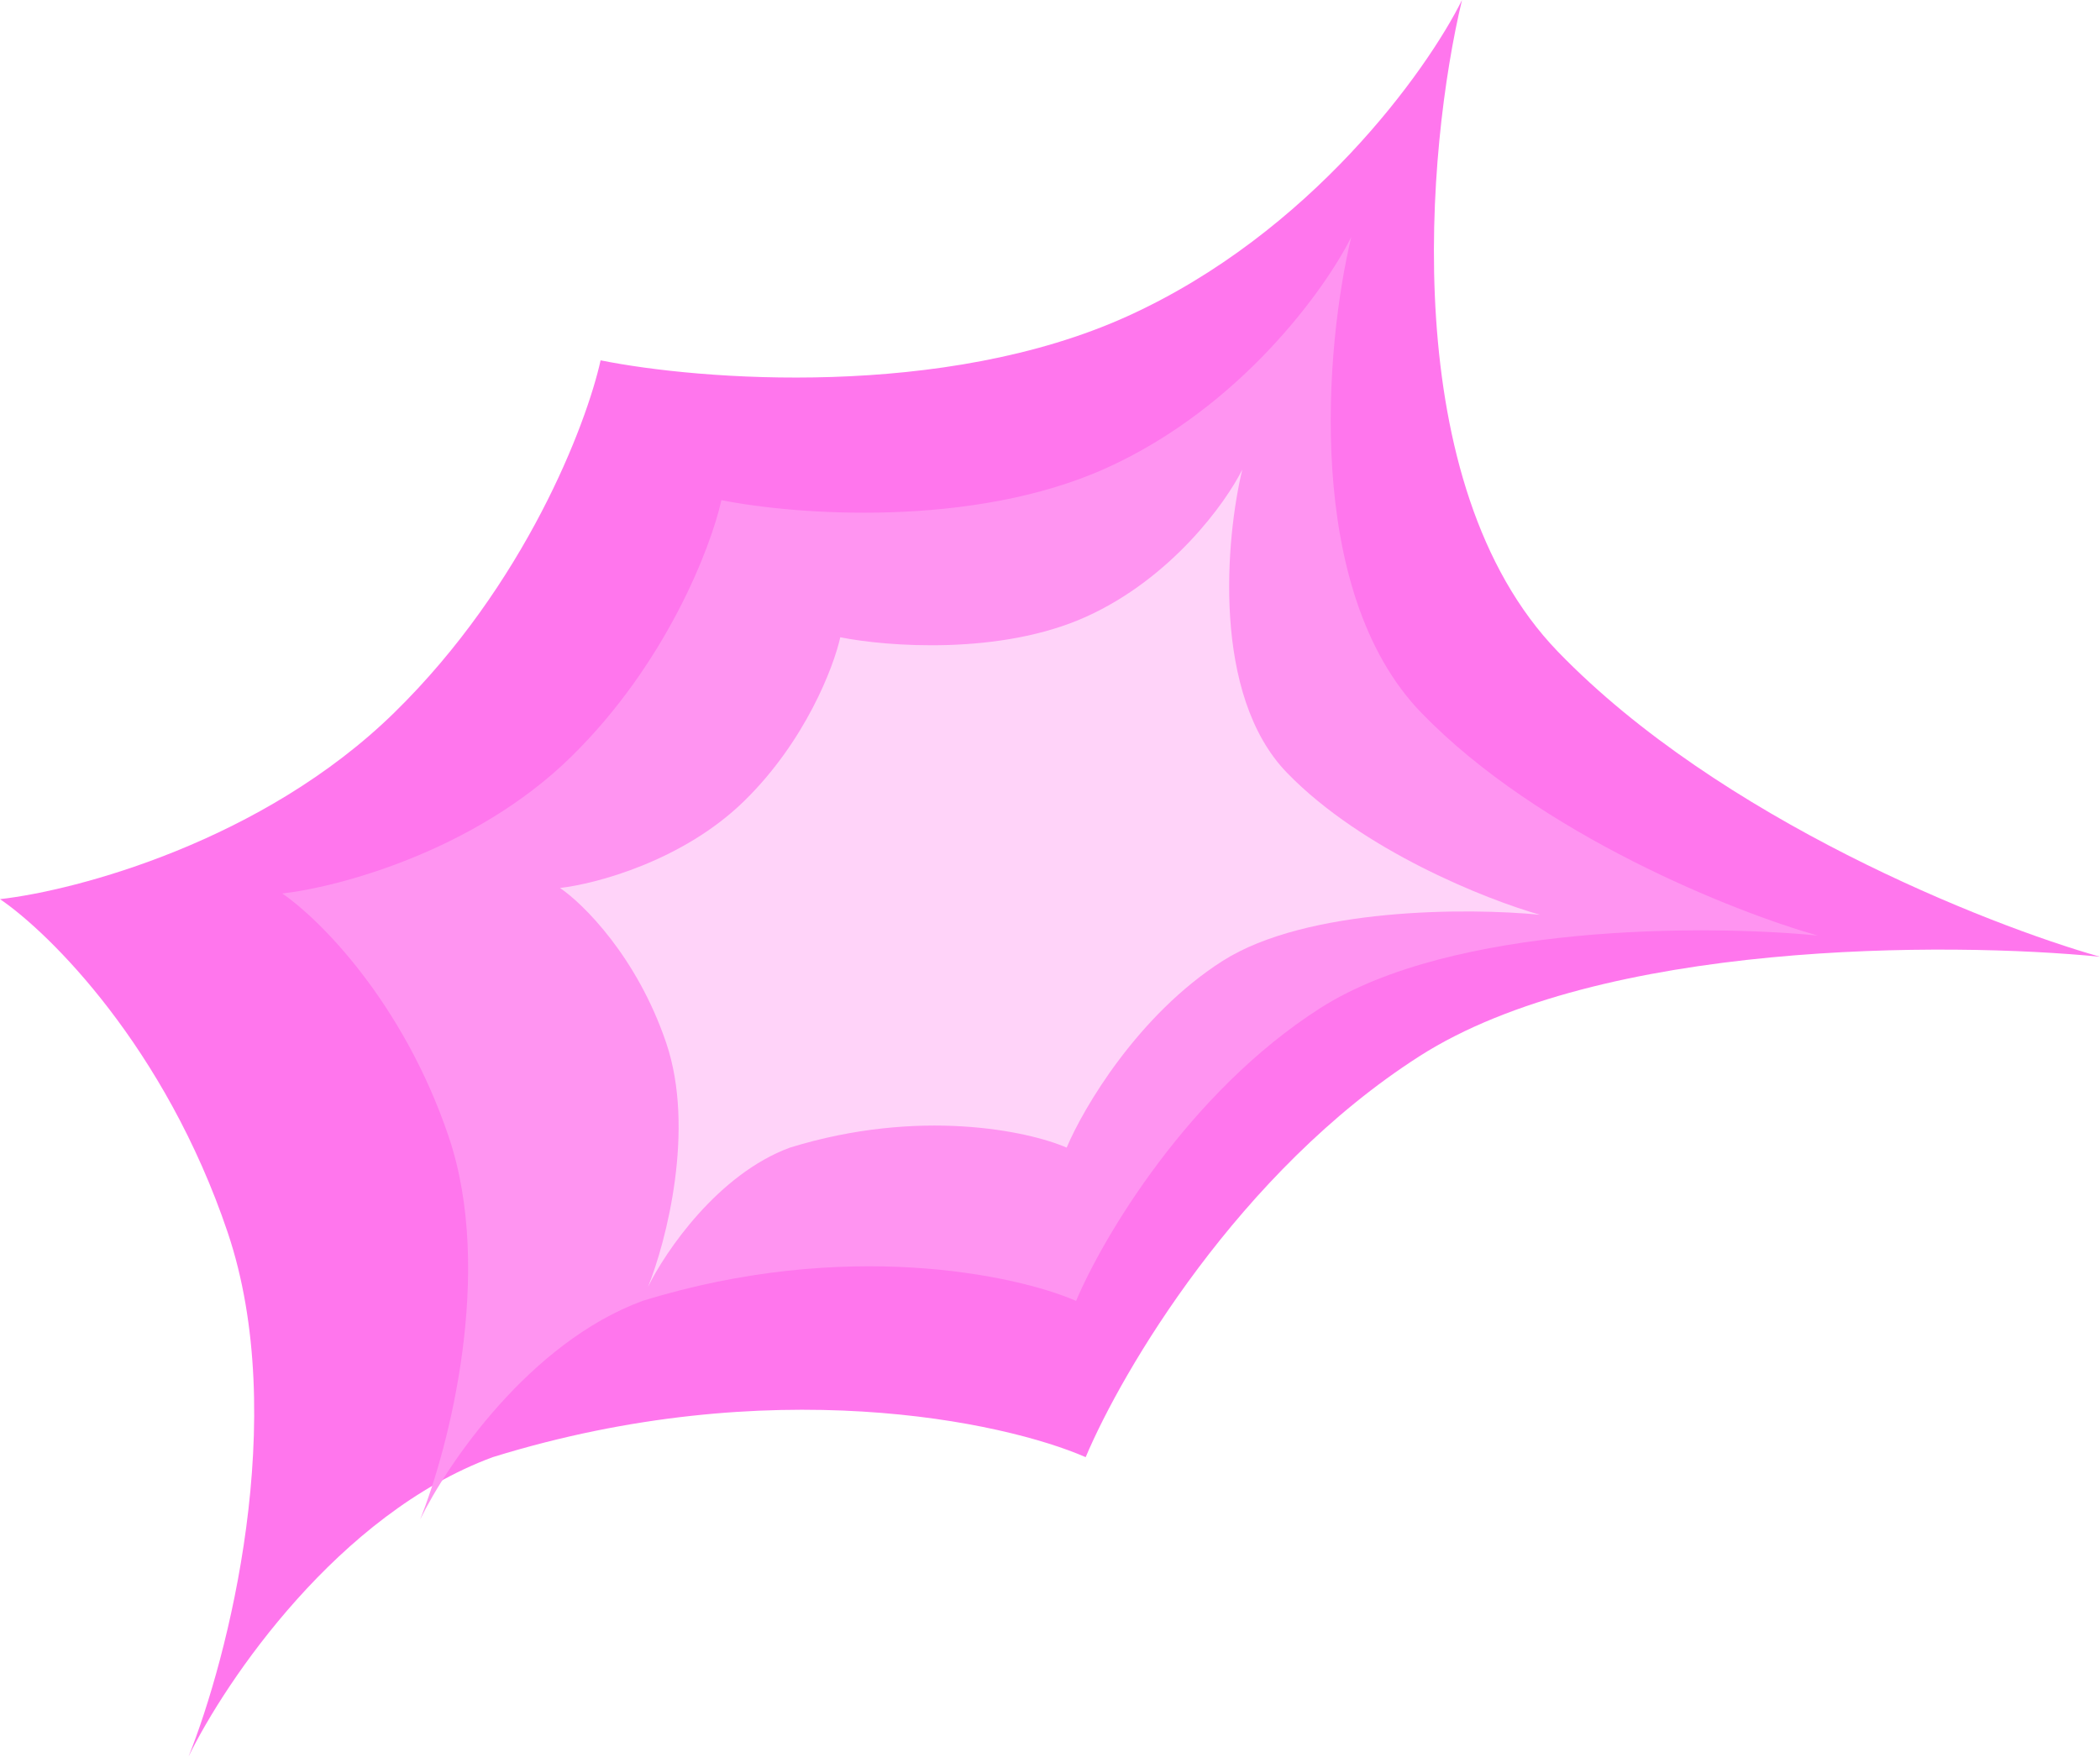
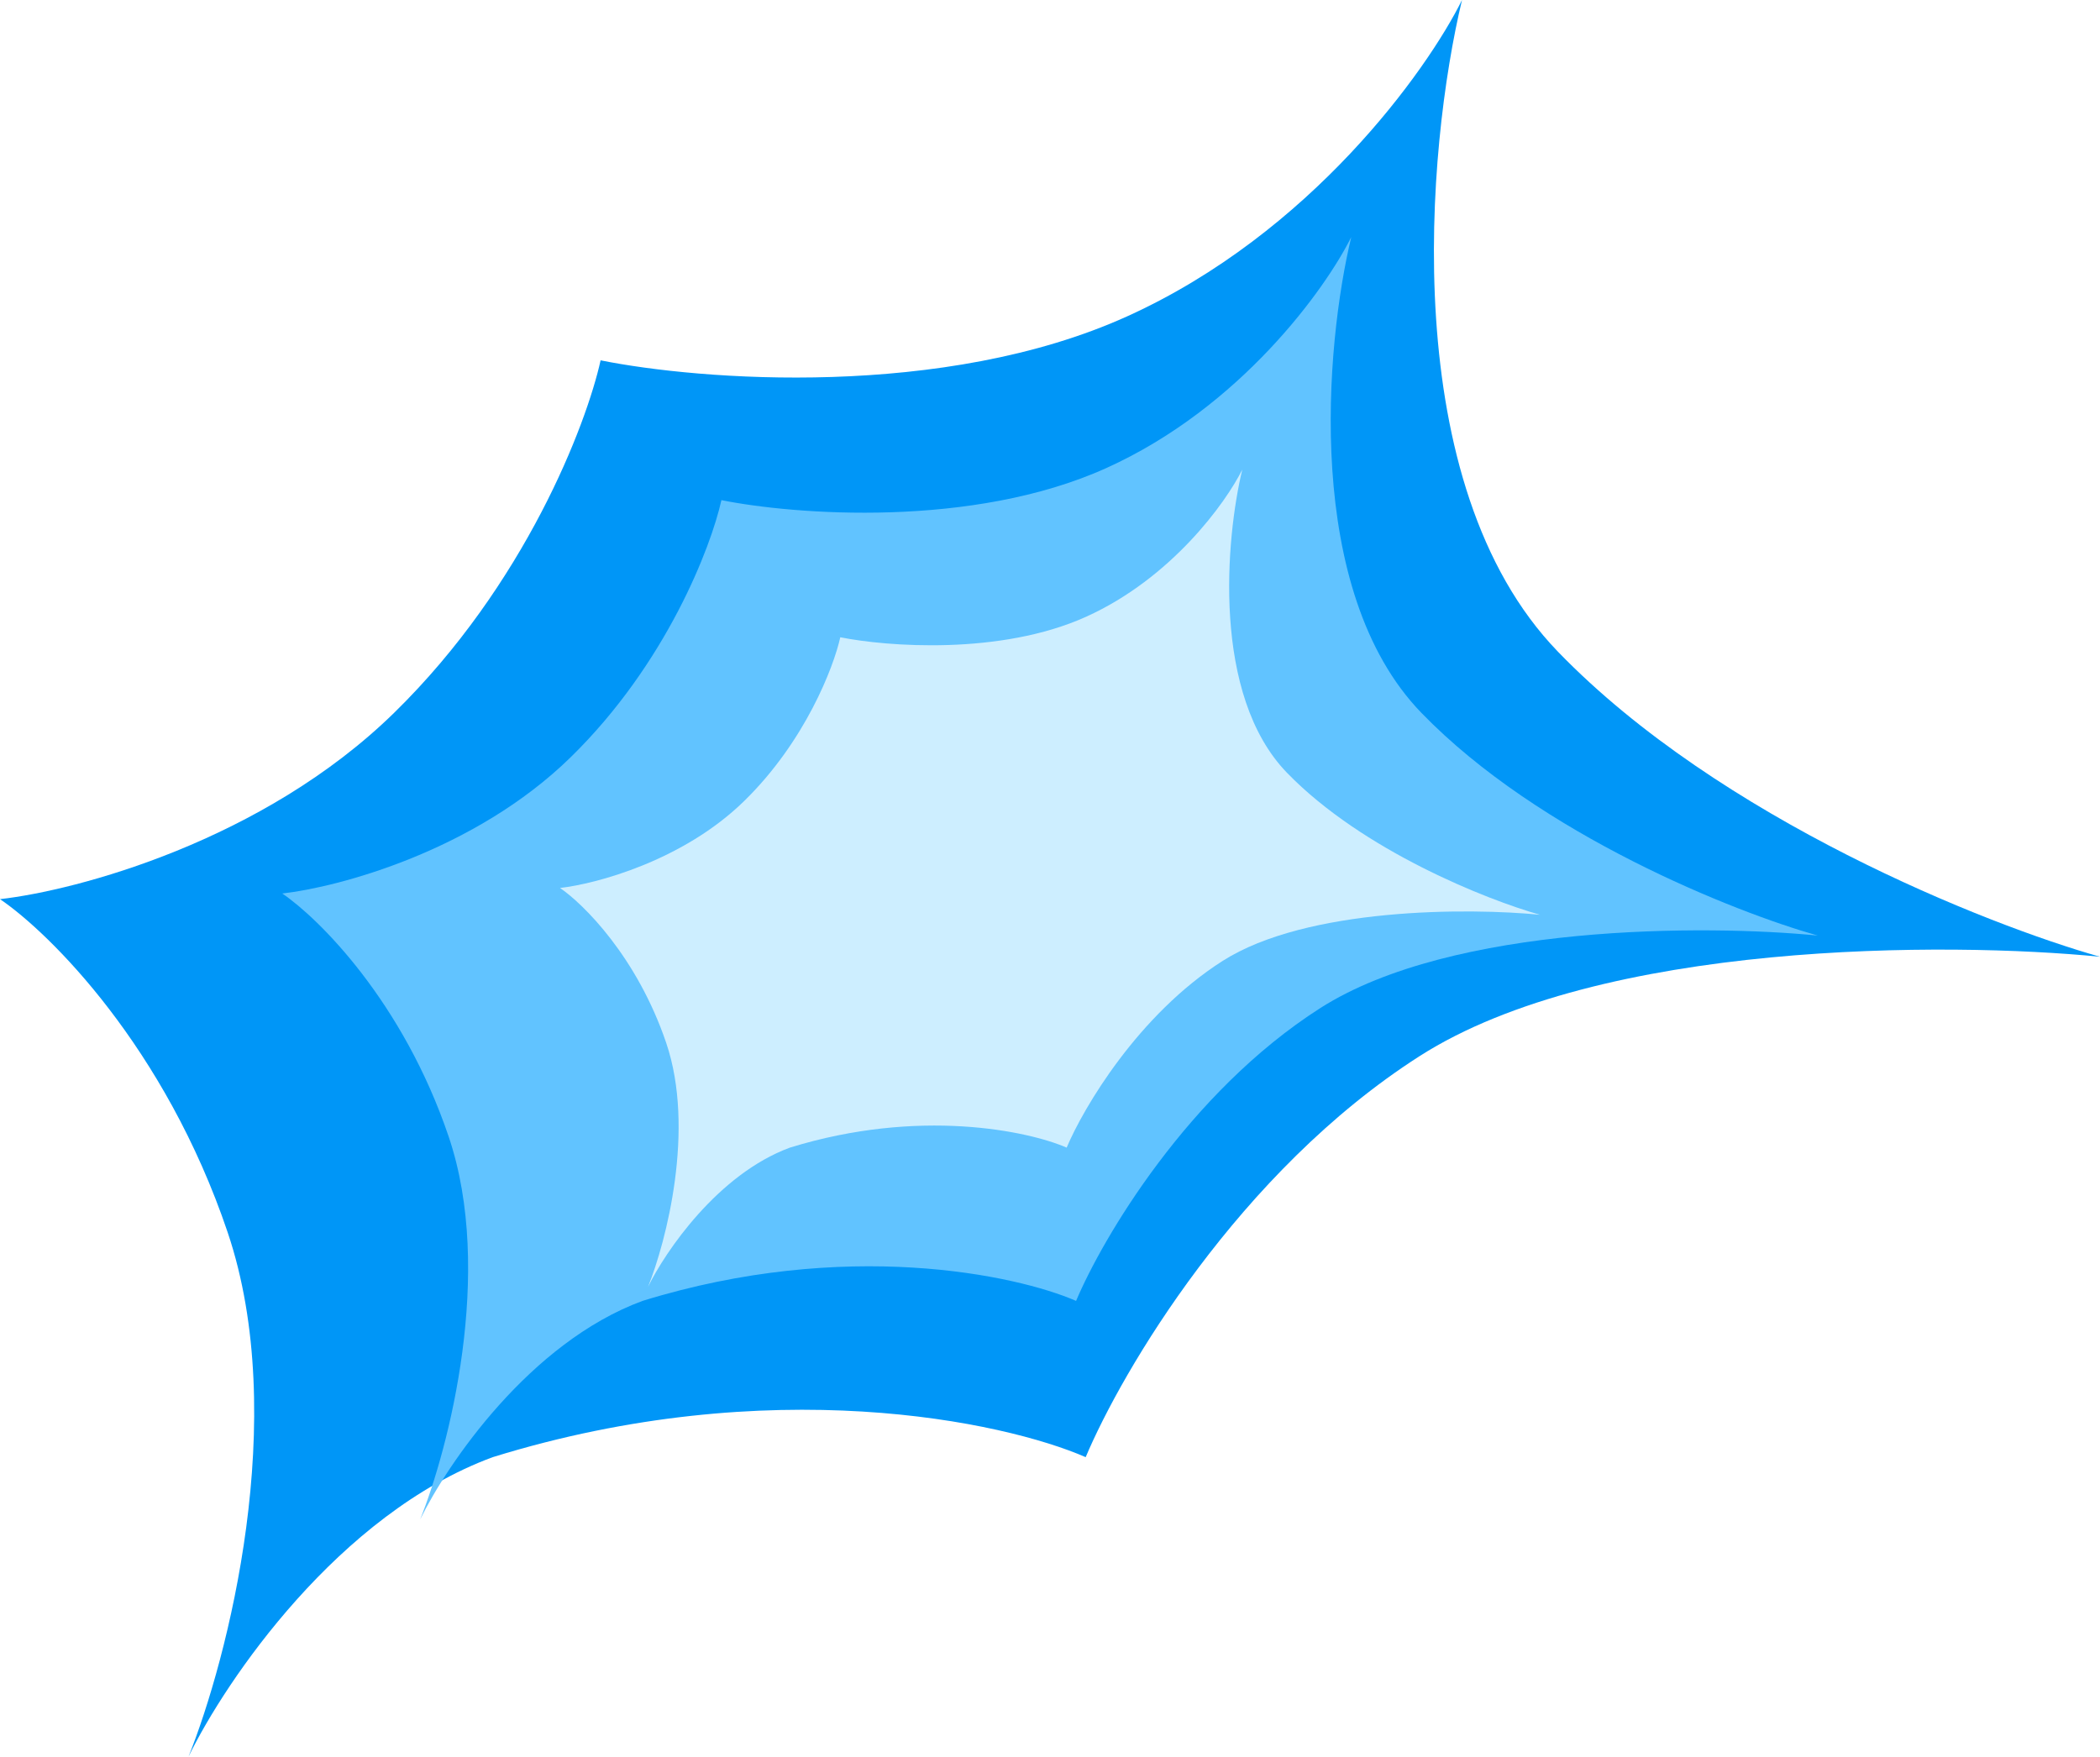
<svg xmlns="http://www.w3.org/2000/svg" width="930" height="778" viewBox="0 0 930 778" fill="none">
-   <path d="M174.563 315.703C116.476 372.539 33.985 394.42 0 398.256C22.071 413.266 73.136 463.798 100.825 545.851C128.515 627.904 100.825 734.806 83.519 778C99.947 744.312 149.883 670.631 218.204 645.415C341 607.39 444.434 629.571 480.801 645.415C496.727 607.557 548.595 519.034 628.653 467.801C708.711 416.568 862.909 417.101 930 423.772C879.838 409.597 761.607 362.733 689.976 288.686C618.345 214.638 631.788 65.375 647.464 0C631.913 31.354 580.498 103.266 499.235 140.09C417.973 176.914 309.875 168.442 265.983 159.603C259.713 187.954 232.65 258.866 174.563 315.703Z" fill="#FF76ED" />
-   <path d="M252.638 335.487C210.165 376.983 149.849 392.957 125 395.758C141.138 406.716 178.476 443.608 198.722 503.513C218.968 563.418 198.722 641.465 186.068 673C198.08 648.405 234.592 594.612 284.547 576.203C374.333 548.442 449.962 564.636 476.553 576.203C488.199 548.564 526.123 483.935 584.66 446.531C643.197 409.127 755.944 409.516 805 414.387C768.323 404.037 681.874 369.823 629.498 315.763C577.123 261.702 586.953 152.729 598.414 105C587.044 127.89 549.45 180.392 490.032 207.277C430.615 234.161 351.575 227.975 319.482 221.522C314.898 242.221 295.11 293.992 252.638 335.487Z" fill="#FF94F1" />
-   <path d="M329.463 354.895C302.355 381.341 263.859 391.522 248 393.307C258.3 400.291 282.13 423.803 295.052 461.982C307.973 500.161 295.052 549.902 286.976 570C294.642 554.325 317.946 520.042 349.828 508.309C407.133 490.616 455.402 500.937 472.374 508.309C479.806 490.694 504.011 449.504 541.371 425.666C578.732 401.827 650.691 402.075 682 405.179C658.591 398.583 603.417 376.778 569.989 342.324C536.561 307.87 542.834 238.419 550.15 208C542.893 222.589 518.899 256.049 480.977 273.183C443.054 290.317 392.608 286.375 372.125 282.262C369.199 295.454 356.57 328.449 329.463 354.895Z" fill="#FFD3F9" />
+   <path d="M174.563 315.703C116.476 372.539 33.985 394.42 0 398.256C22.071 413.266 73.136 463.798 100.825 545.851C128.515 627.904 100.825 734.806 83.519 778C99.947 744.312 149.883 670.631 218.204 645.415C341 607.39 444.434 629.571 480.801 645.415C496.727 607.557 548.595 519.034 628.653 467.801C708.711 416.568 862.909 417.101 930 423.772C879.838 409.597 761.607 362.733 689.976 288.686C618.345 214.638 631.788 65.375 647.464 0C631.913 31.354 580.498 103.266 499.235 140.09C417.973 176.914 309.875 168.442 265.983 159.603C259.713 187.954 232.65 258.866 174.563 315.703Z" fill="#0096F7" />
+   <path d="M252.638 335.487C210.165 376.983 149.849 392.957 125 395.758C141.138 406.716 178.476 443.608 198.722 503.513C218.968 563.418 198.722 641.465 186.068 673C198.08 648.405 234.592 594.612 284.547 576.203C374.333 548.442 449.962 564.636 476.553 576.203C488.199 548.564 526.123 483.935 584.66 446.531C643.197 409.127 755.944 409.516 805 414.387C768.323 404.037 681.874 369.823 629.498 315.763C577.123 261.702 586.953 152.729 598.414 105C587.044 127.89 549.45 180.392 490.032 207.277C430.615 234.161 351.575 227.975 319.482 221.522C314.898 242.221 295.11 293.992 252.638 335.487Z" fill="#61C3FF" />
+   <path d="M329.463 354.895C302.355 381.341 263.859 391.522 248 393.307C258.3 400.291 282.13 423.803 295.052 461.982C307.973 500.161 295.052 549.902 286.976 570C294.642 554.325 317.946 520.042 349.828 508.309C407.133 490.616 455.402 500.937 472.374 508.309C479.806 490.694 504.011 449.504 541.371 425.666C578.732 401.827 650.691 402.075 682 405.179C658.591 398.583 603.417 376.778 569.989 342.324C536.561 307.87 542.834 238.419 550.15 208C542.893 222.589 518.899 256.049 480.977 273.183C443.054 290.317 392.608 286.375 372.125 282.262C369.199 295.454 356.57 328.449 329.463 354.895Z" fill="#CDEEFF" />
</svg>
